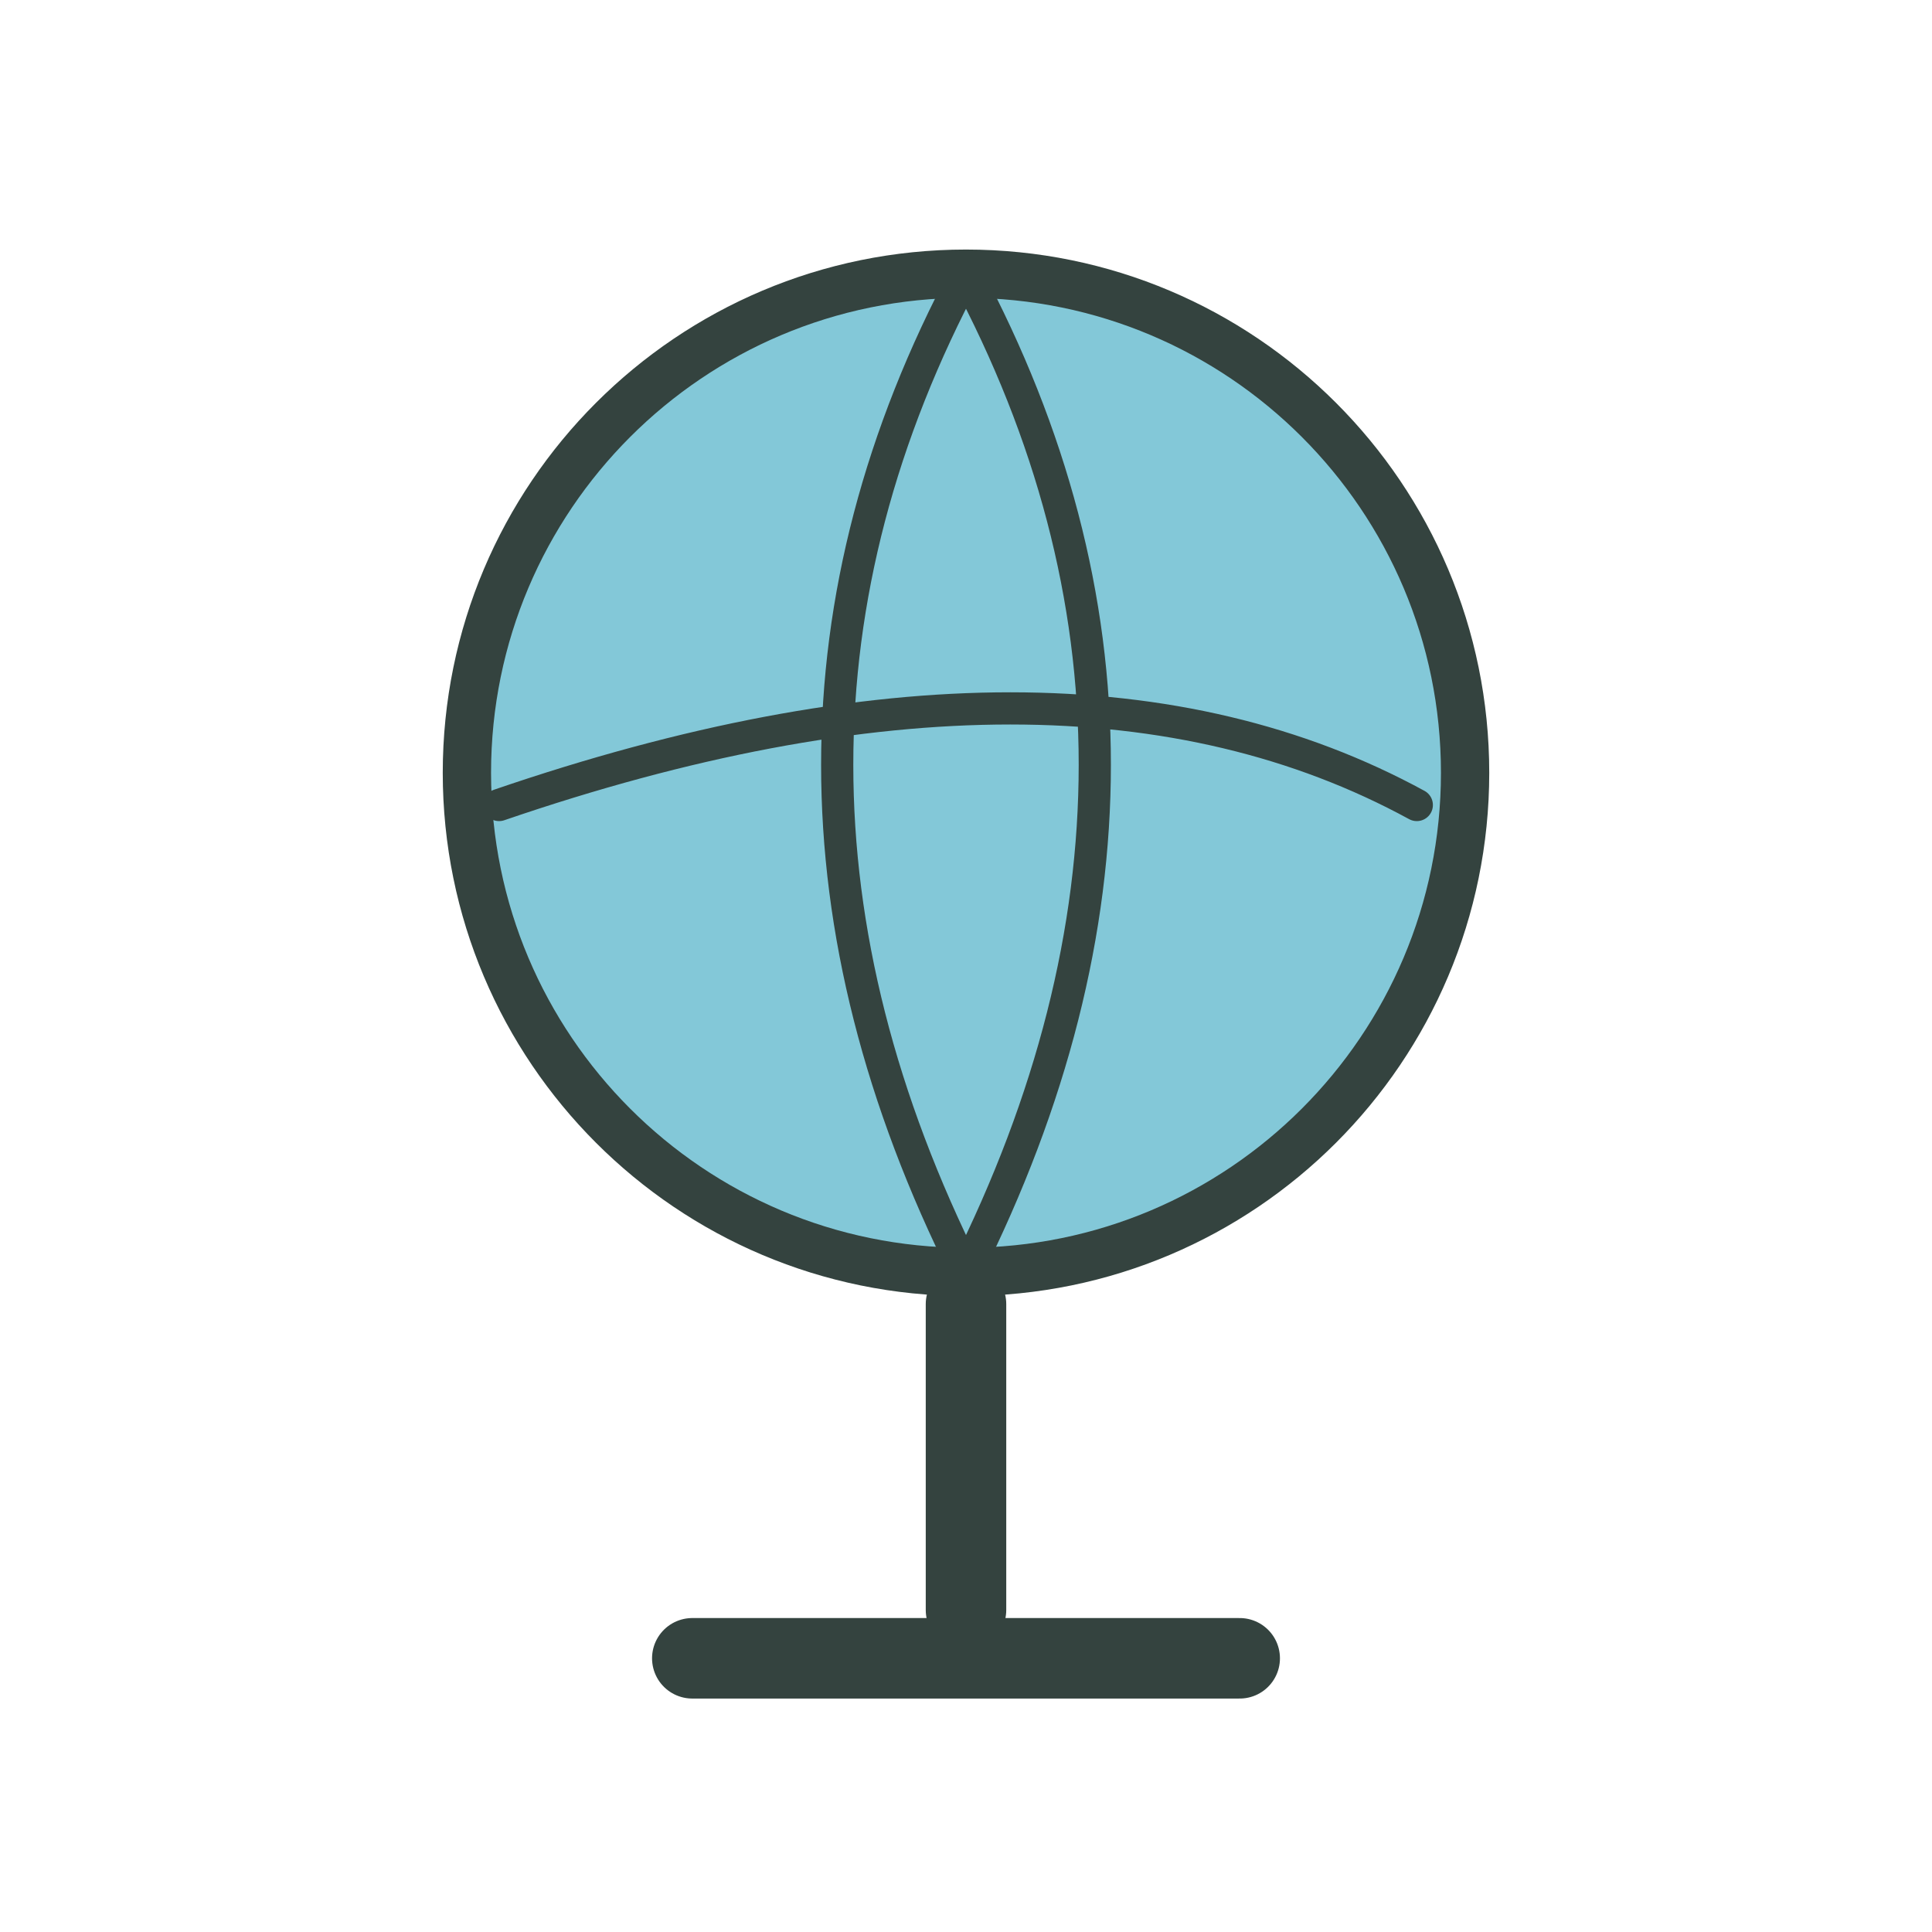
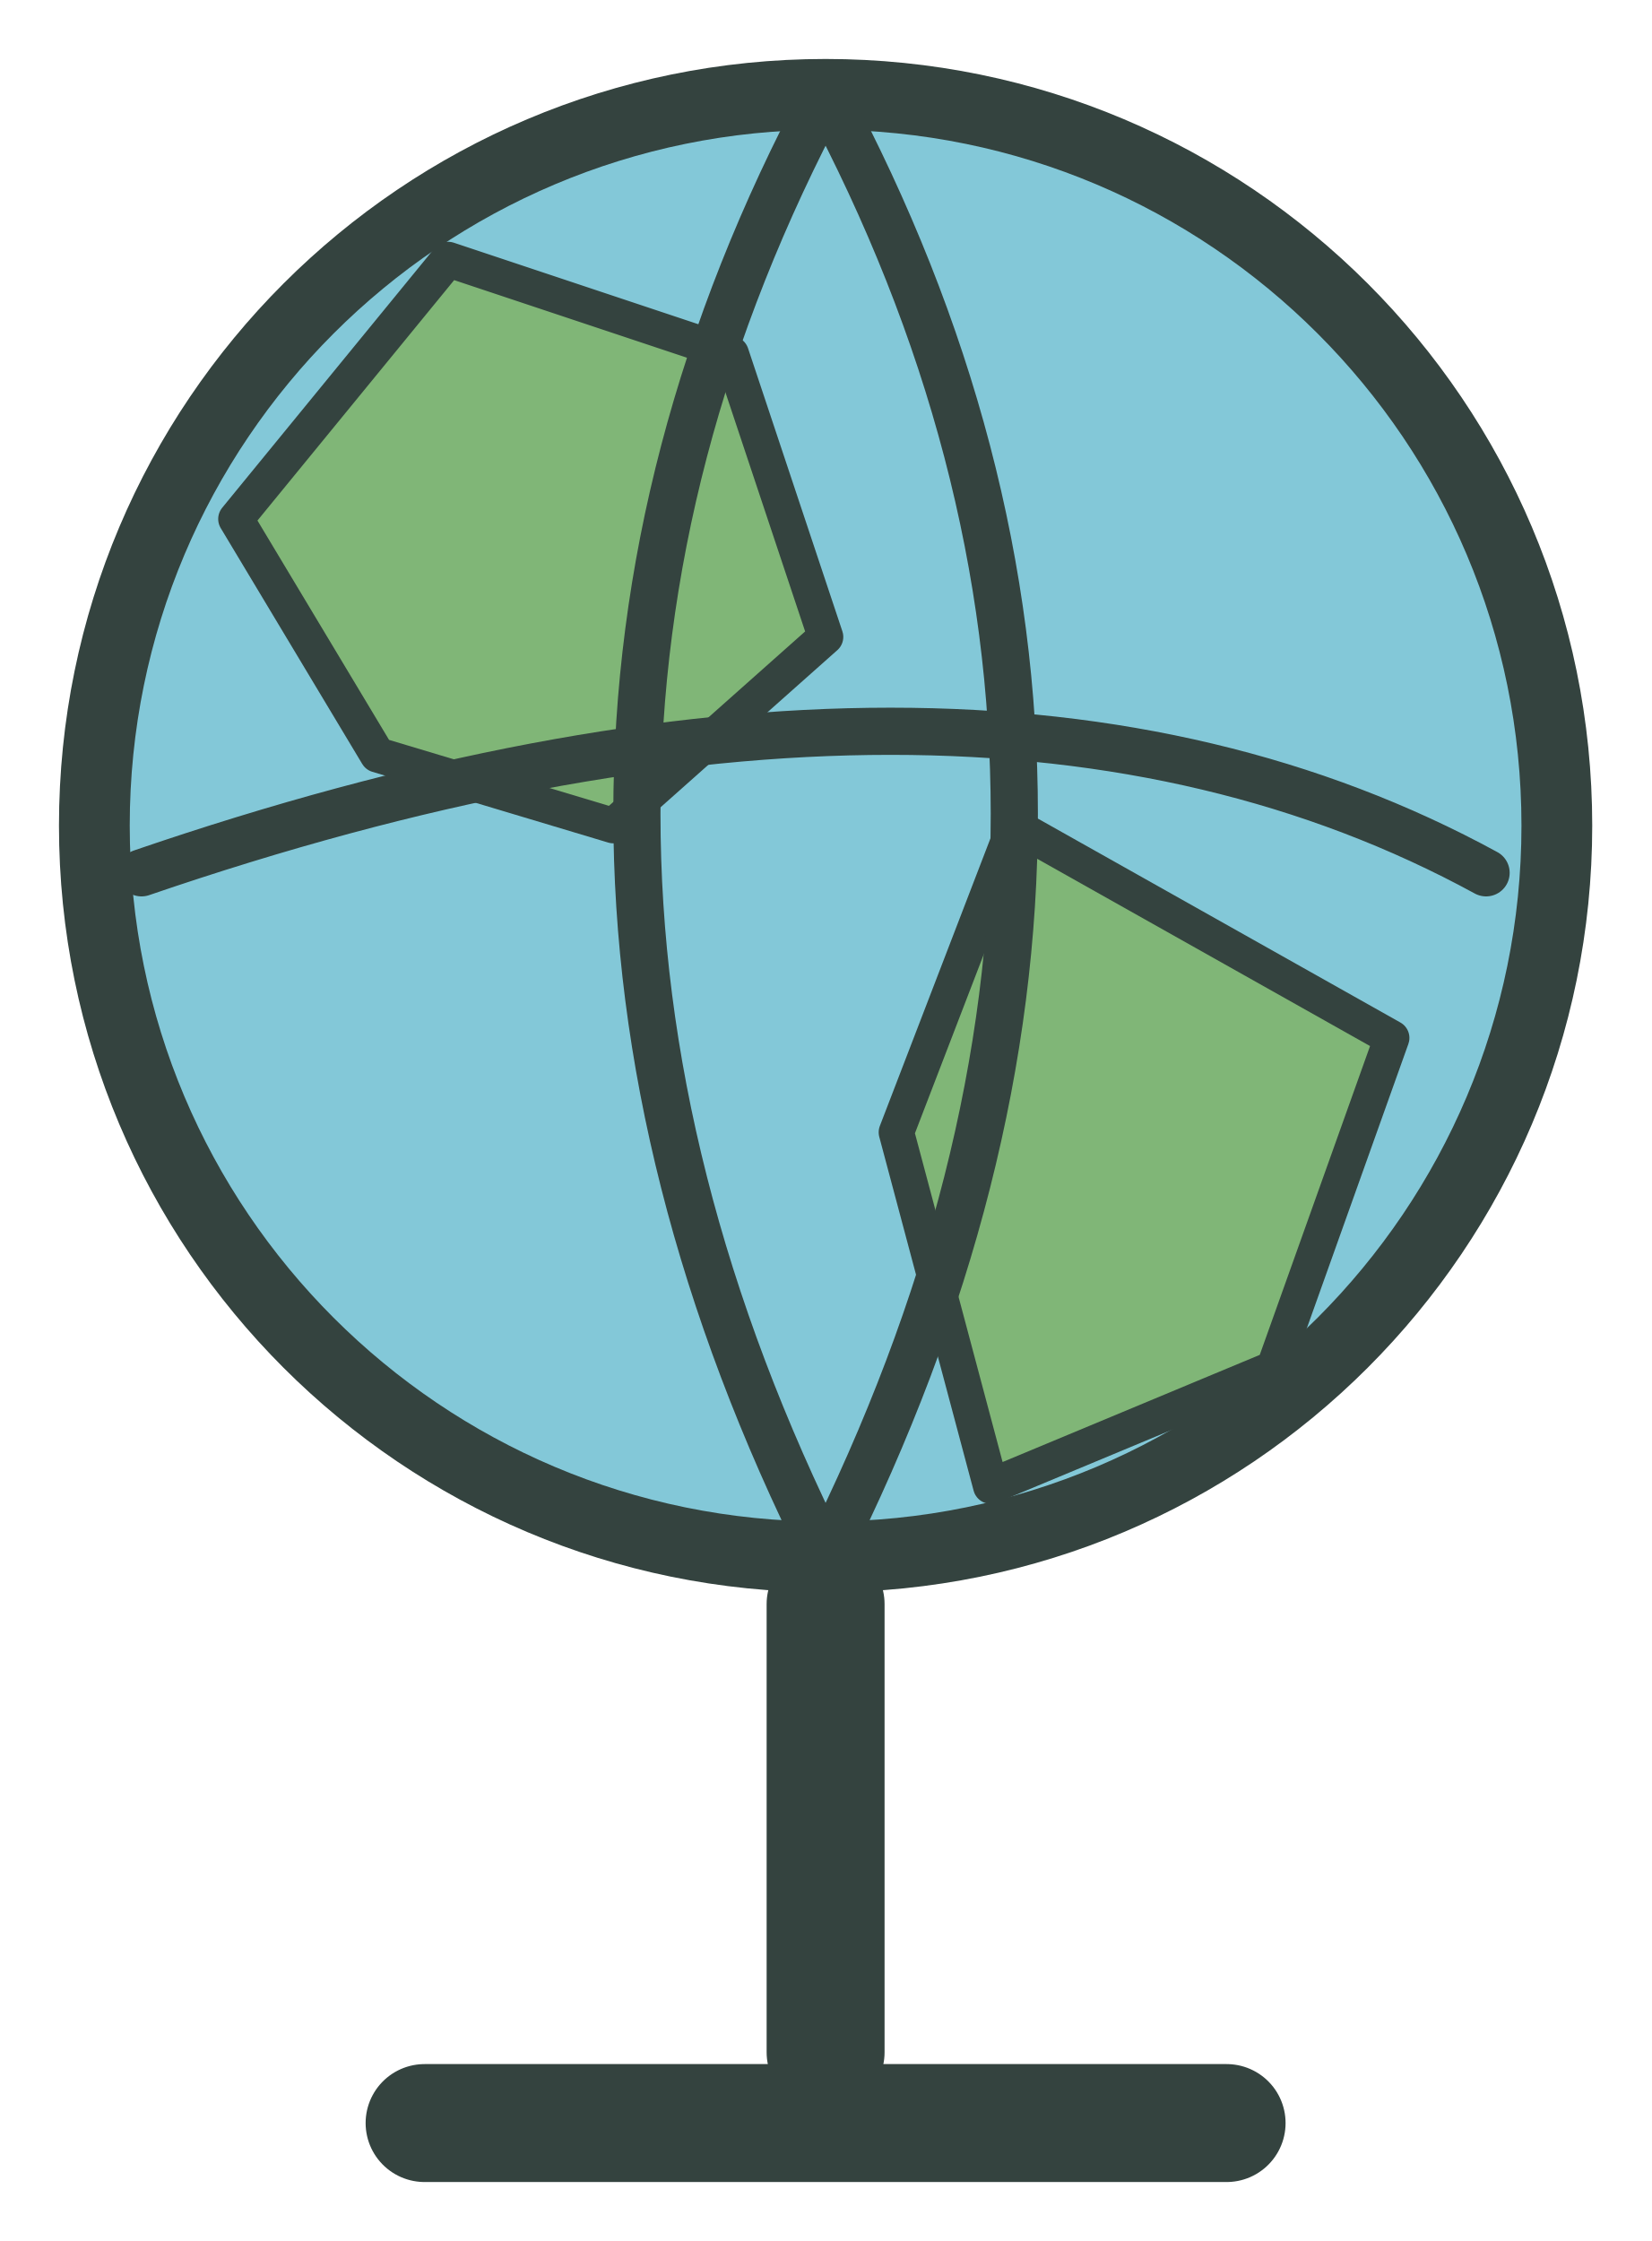
- <svg xmlns="http://www.w3.org/2000/svg" viewBox="0 0 120 120">
+ <svg xmlns="http://www.w3.org/2000/svg" viewBox="25 13 70 95">
  <g stroke="#34433f" stroke-width="3" stroke-linecap="round" stroke-linejoin="round">
    <circle cx="60" cy="48" r="31" fill="#83c8d8" />
+     <path d="M44 24l12 4 4 12-9 8-10-3-6-10Z M68 48l16 9-5 14-12 5-4-15Z" fill="#80b677" stroke-width="1.5" />
    <path d="M31 50q35-12 57 0 M60 17q-16 30 0 62 M60 17q16 30 0 62" fill="none" stroke-width="2" />
    <path d="M60 81v19 M43 103h34" fill="none" stroke-width="5" />
  </g>
</svg>
